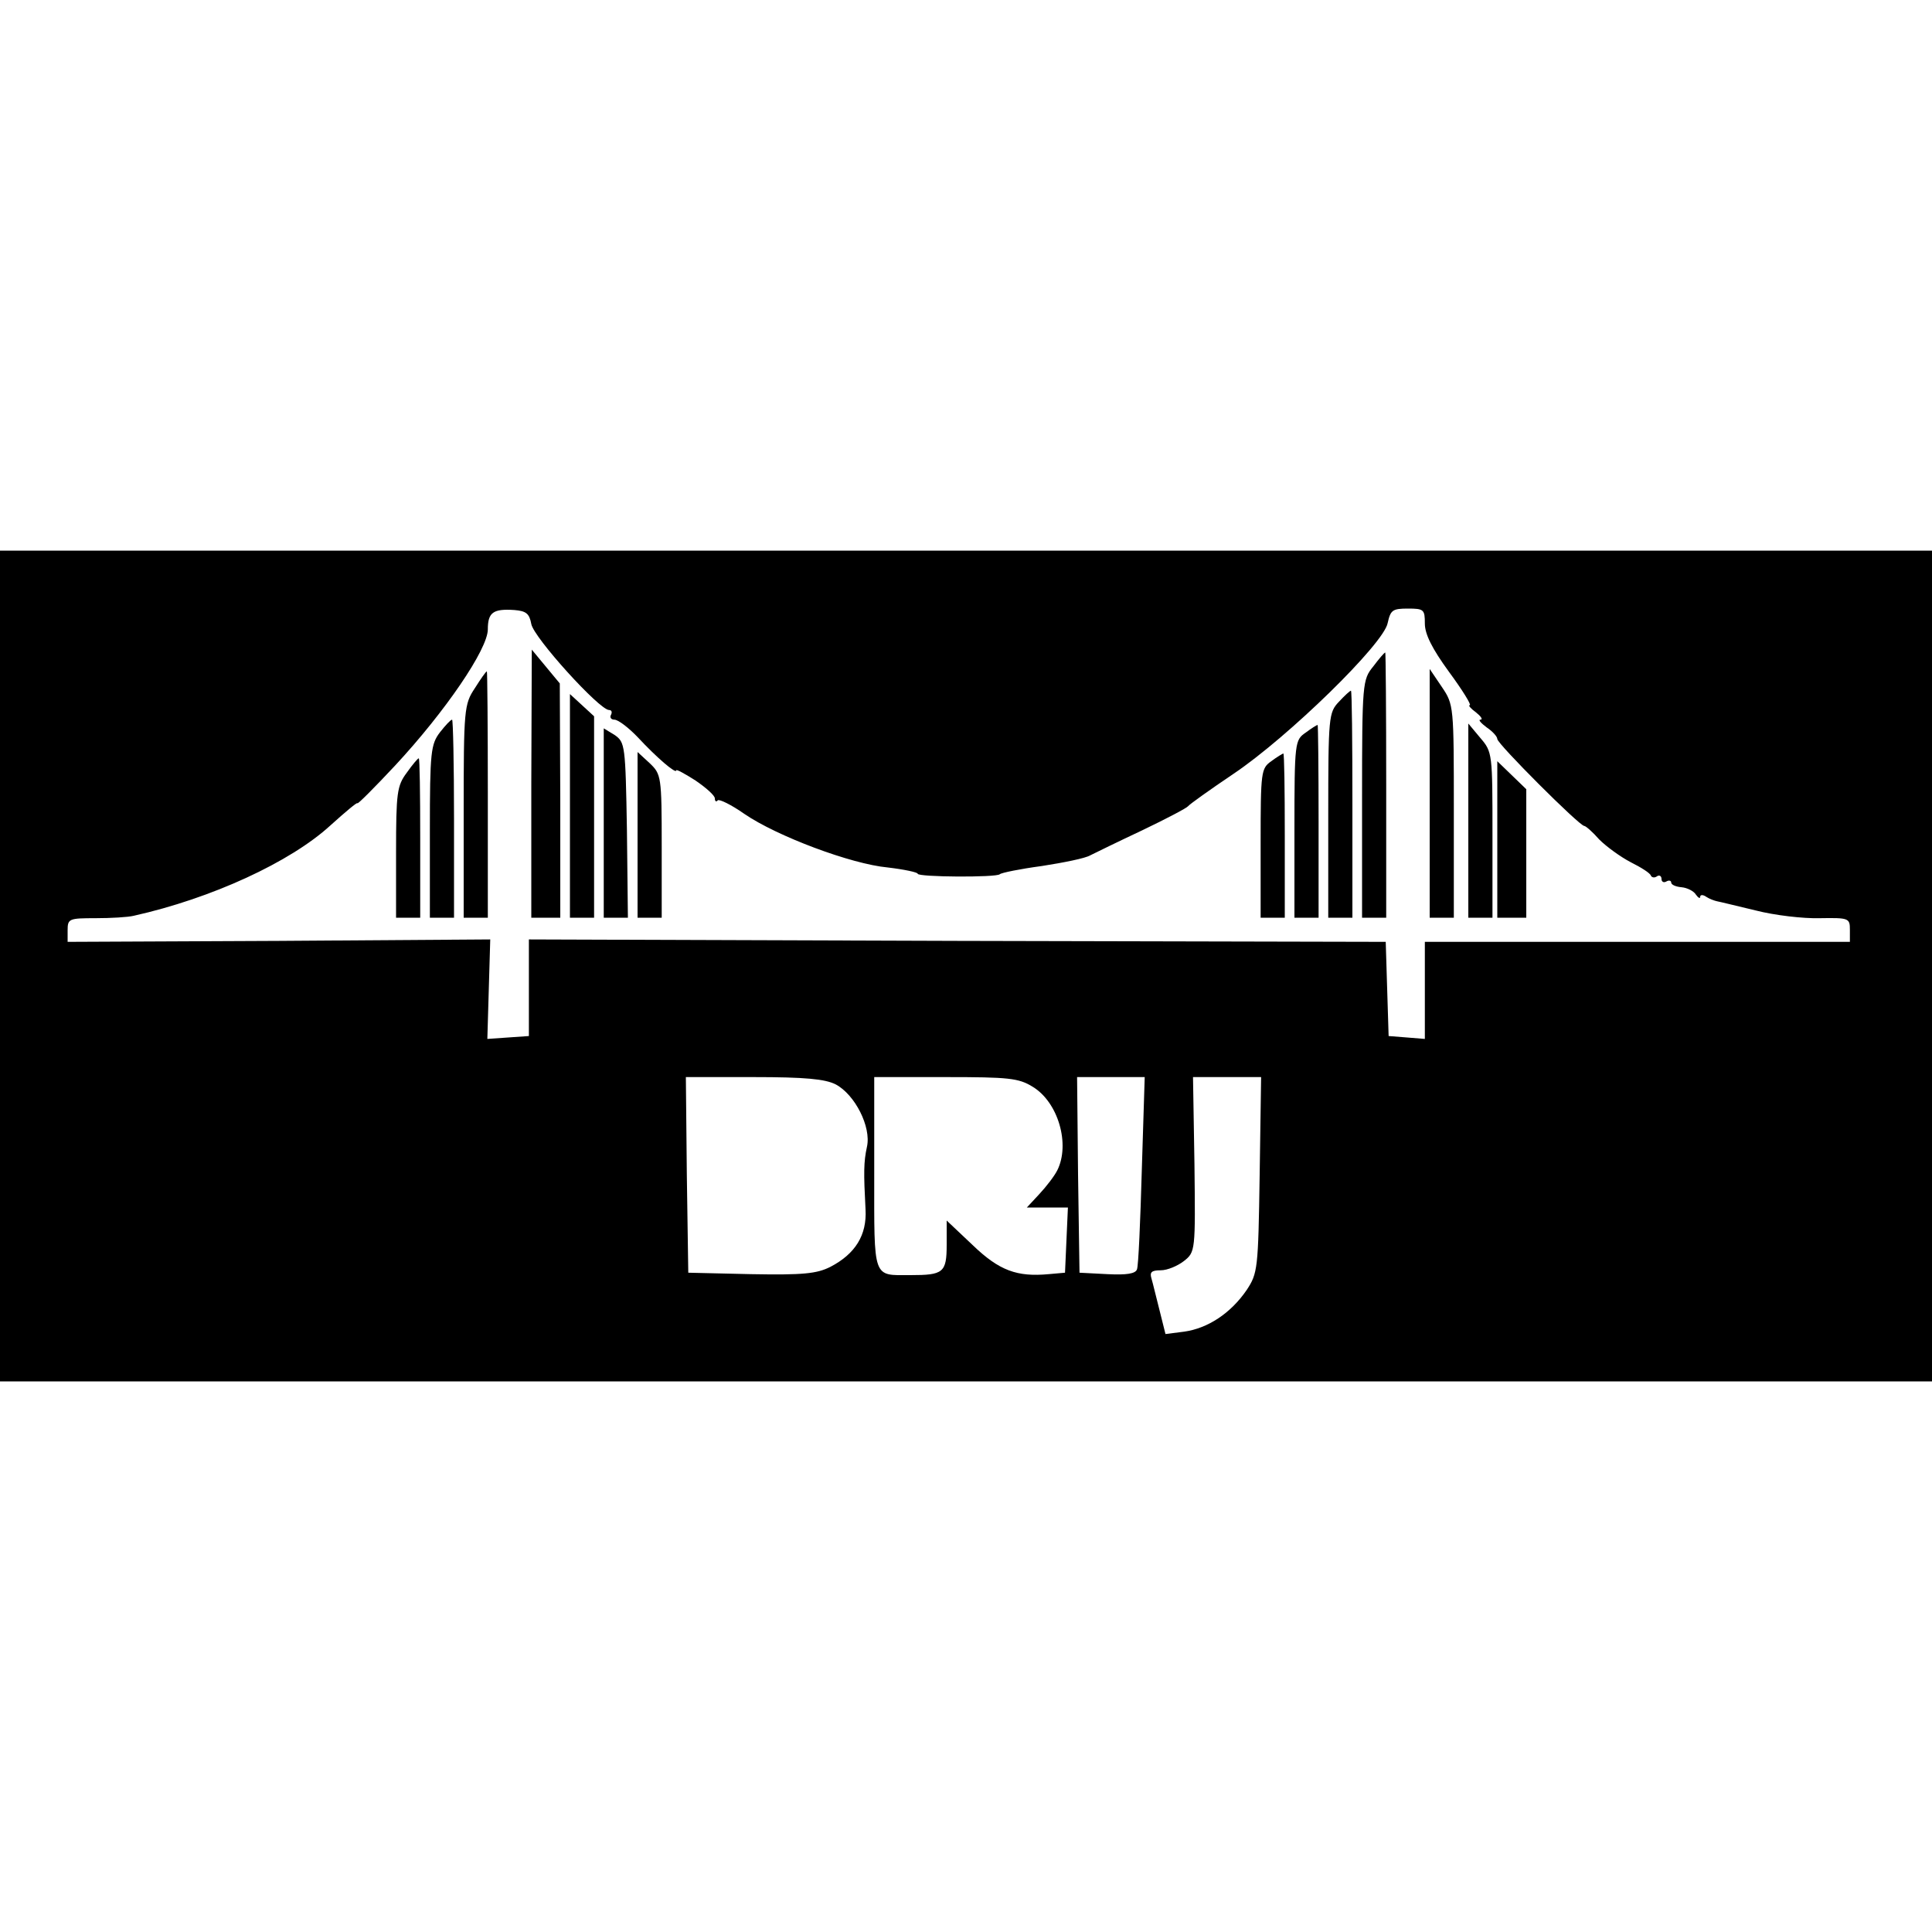
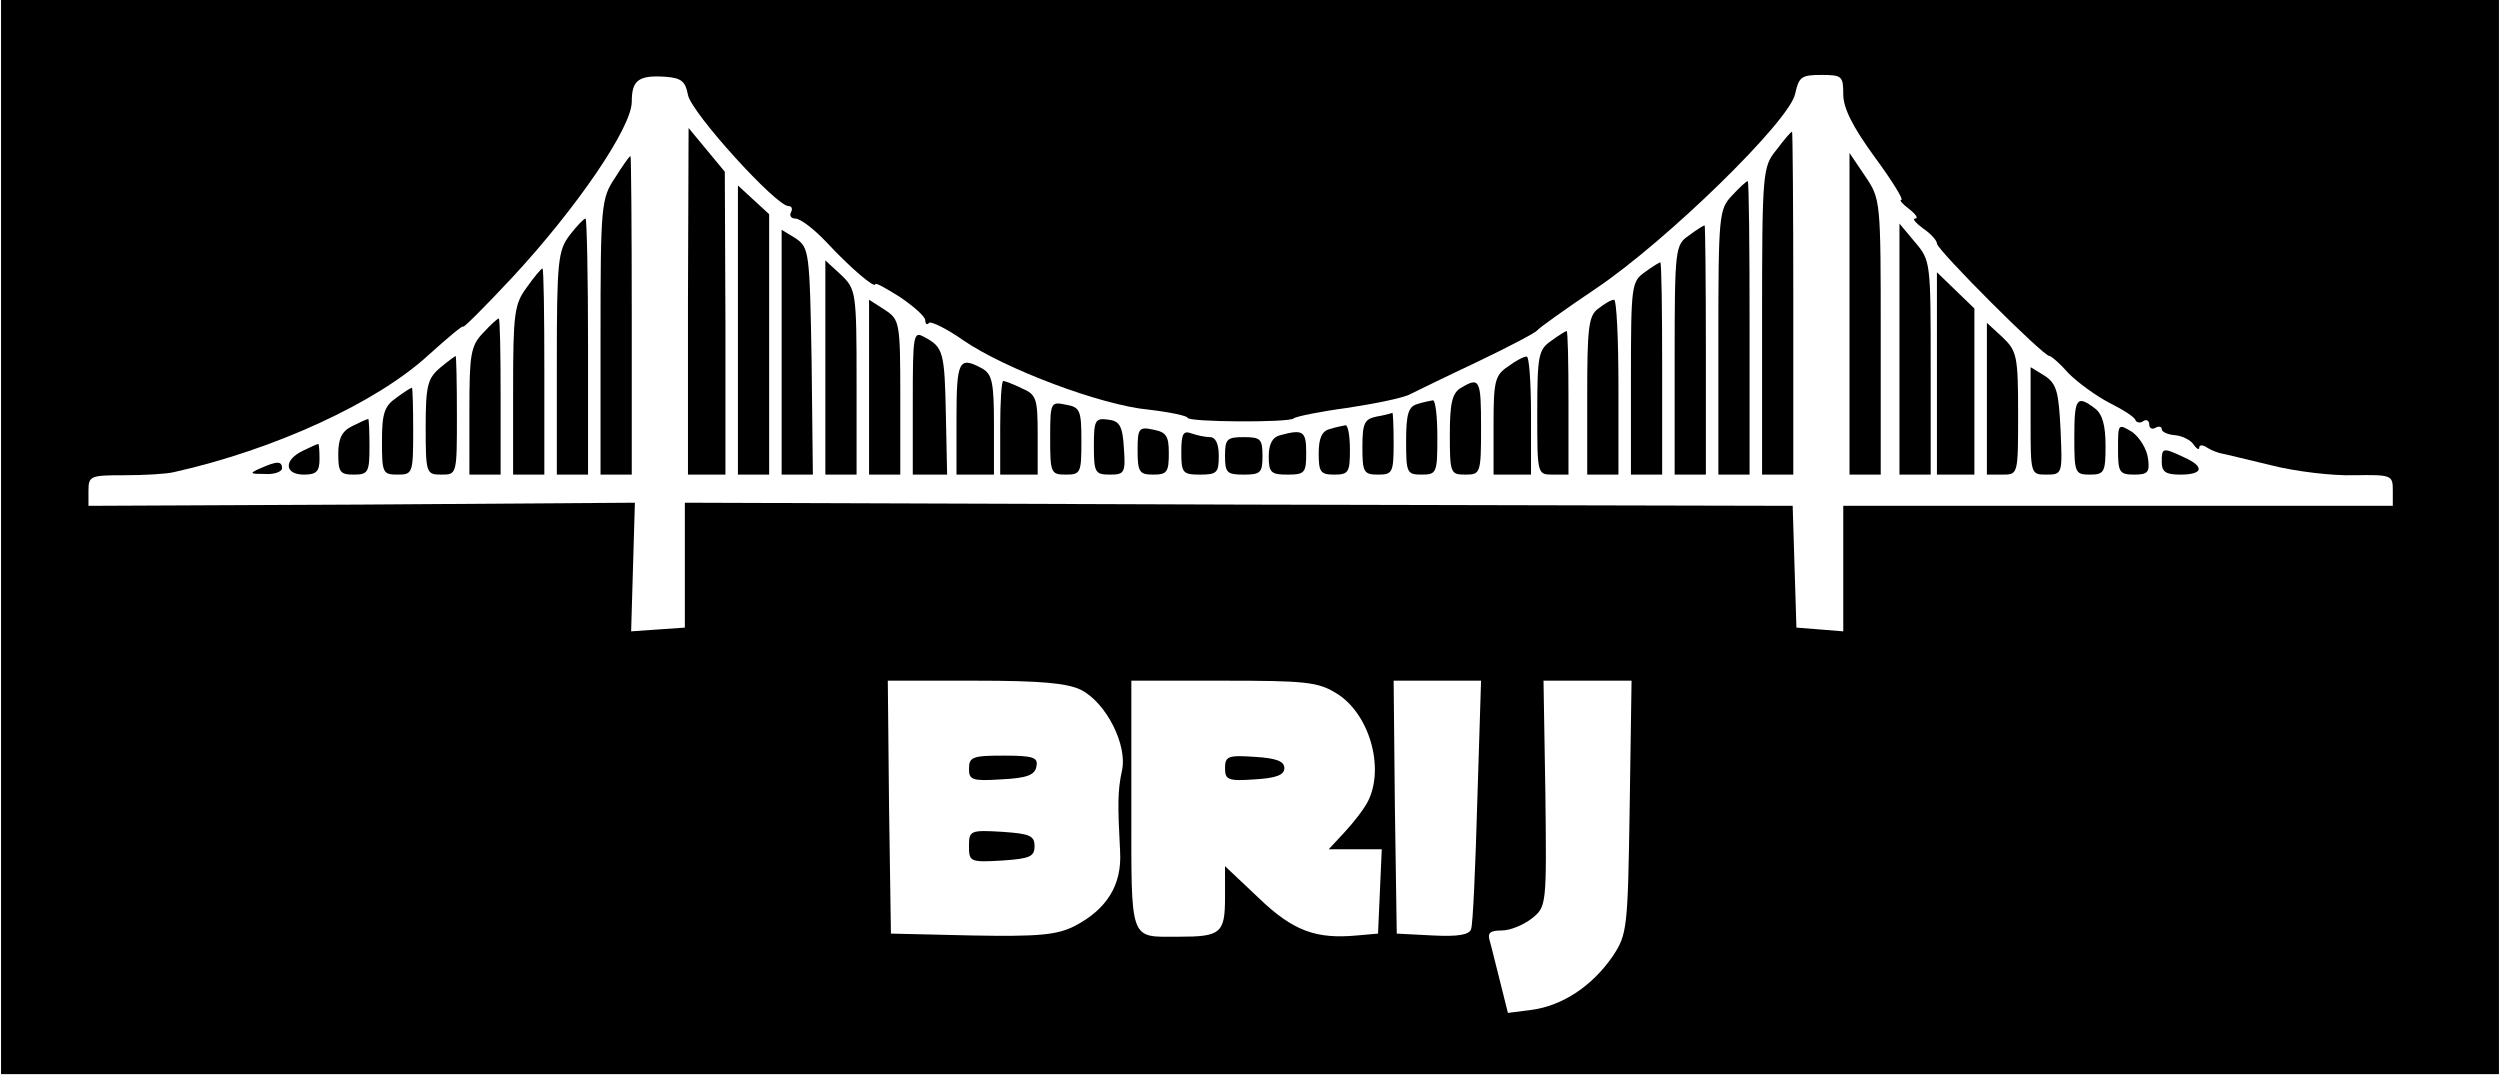
- <svg xmlns="http://www.w3.org/2000/svg" version="1.0" width="1920pt" height="1920pt" viewBox="0 0 1920 1920" preserveAspectRatio="xMidYMid meet">
-   <g transform="translate(0,1920) scale(0.48,-0.48)" fill="#000000" stroke="none">
-     <path d="M0 2000 l0 -860 2000 0 2000 0 0 860 0 860 -2000 0 -2000 0 0 -860z m1100 708 c5 -28 141 -178 161 -178 5 0 7 -4 4 -10 -3 -5 0 -10 7 -10 8 0 30 -17 49 -37 39 -42 79 -76 79 -68 0 3 18 -7 40 -21 22 -15 40 -31 40 -37 0 -6 3 -8 6 -4 3 3 28 -9 55 -28 67 -46 221 -104 297 -111 34 -4 62 -10 62 -13 0 -7 163 -8 170 -1 3 3 42 11 87 17 45 7 90 16 100 22 10 5 59 29 108 52 50 24 92 46 95 50 3 4 45 34 94 67 113 76 311 269 319 312 6 27 10 30 42 30 33 0 35 -2 35 -31 0 -22 15 -52 50 -100 28 -38 47 -69 43 -69 -4 0 2 -7 13 -15 10 -8 15 -15 9 -15 -5 0 1 -7 13 -16 12 -8 22 -19 22 -24 0 -10 170 -180 180 -180 3 0 17 -12 31 -28 15 -15 44 -36 65 -47 22 -11 41 -23 42 -28 2 -4 8 -5 13 -1 5 3 9 0 9 -6 0 -6 5 -8 10 -5 5 3 10 2 10 -2 0 -5 10 -9 22 -10 11 -1 25 -8 29 -15 5 -7 9 -9 9 -5 0 5 6 5 13 0 6 -4 17 -8 22 -9 6 -1 42 -10 80 -19 39 -10 98 -17 133 -16 60 1 62 0 62 -24 l0 -25 -440 0 -440 0 0 -101 0 -100 -37 3 -38 3 -3 97 -3 98 -887 2 -887 3 0 -100 0 -100 -43 -3 -43 -3 3 103 3 103 -437 -3 -438 -2 0 24 c0 24 3 25 58 25 31 0 67 2 79 5 161 36 324 111 407 187 31 28 56 49 56 46 0 -3 35 32 78 78 104 112 192 241 192 282 0 35 11 43 55 40 24 -2 31 -7 35 -29z m630 -953 c40 -21 74 -88 65 -129 -7 -32 -7 -54 -3 -130 3 -53 -21 -92 -73 -119 -28 -14 -56 -17 -164 -15 l-130 3 -3 203 -2 202 140 0 c107 0 148 -4 170 -15z m408 -5 c53 -32 78 -119 51 -173 -6 -12 -23 -34 -37 -49 l-26 -28 43 0 42 0 -3 -67 -3 -68 -34 -3 c-65 -6 -102 7 -157 60 l-54 51 0 -50 c0 -58 -7 -63 -75 -63 -79 0 -75 -11 -75 211 l0 199 148 0 c130 0 151 -2 180 -20z m226 -172 c-3 -106 -7 -199 -10 -206 -3 -9 -21 -12 -61 -10 l-58 3 -3 203 -2 202 70 0 70 0 -6 -192z m244 -10 c-3 -196 -4 -204 -27 -239 -33 -48 -80 -79 -129 -86 l-39 -5 -12 48 c-7 27 -14 57 -17 67 -4 13 0 17 19 17 14 0 35 9 48 19 24 19 24 21 22 200 l-3 181 71 0 70 0 -3 -202z" />
-     <path d="M1100 2378 l0 -278 30 0 30 0 0 243 -1 242 -29 35 -29 35 -1 -277z" />
-     <path d="M2843 2620 c-22 -27 -23 -34 -23 -274 l0 -246 25 0 25 0 0 275 c0 151 -1 275 -2 274 -2 0 -13 -13 -25 -29z" />
-     <path d="M983 2575 c-22 -33 -23 -44 -23 -255 l0 -220 25 0 25 0 0 255 c0 140 -1 255 -2 255 -2 0 -13 -16 -25 -35z" />
-     <path d="M2960 2357 l0 -257 25 0 25 0 0 221 c0 218 0 220 -25 257 l-25 37 0 -258z" />
-     <path d="M2772 2547 c-21 -22 -22 -31 -22 -235 l0 -212 25 0 25 0 0 235 c0 129 -1 235 -3 235 -2 0 -13 -10 -25 -23z" />
-     <path d="M1180 2332 l0 -232 25 0 25 0 0 208 0 209 -25 23 -25 23 0 -231z" />
-     <path d="M911 2484 c-19 -25 -21 -40 -21 -205 l0 -179 25 0 25 0 0 205 c0 113 -2 205 -4 205 -3 0 -14 -12 -25 -26z" />
-     <path d="M2703 2483 c-22 -15 -23 -20 -23 -199 l0 -184 25 0 25 0 0 200 c0 110 -1 200 -2 199 -2 0 -13 -7 -25 -16z" />
-     <path d="M3040 2301 l0 -201 25 0 25 0 0 171 c0 168 0 172 -25 201 l-25 30 0 -201z" />
-     <path d="M1250 2296 l0 -196 25 0 25 0 -2 181 c-3 176 -4 182 -25 197 l-23 14 0 -196z" />
-     <path d="M1320 2272 l0 -172 25 0 25 0 0 148 c0 145 -1 149 -25 172 l-25 23 0 -171z" />
-     <path d="M2632 2424 c-21 -15 -22 -21 -22 -170 l0 -154 25 0 25 0 0 170 c0 94 -1 170 -3 170 -1 0 -13 -7 -25 -16z" />
-     <path d="M842 2400 c-20 -27 -22 -41 -22 -165 l0 -135 25 0 25 0 0 165 c0 91 -1 165 -3 165 -2 0 -13 -13 -25 -30z" />
-     <path d="M3100 2262 l0 -162 30 0 30 0 0 133 0 133 -30 29 -30 29 0 -162z" />
+ <svg xmlns="http://www.w3.org/2000/svg" version="1.0" width="118.703" height="51" viewBox="0 0 400 172" preserveAspectRatio="xMidYMid meet">
+   <g transform="translate(0,172) scale(0.1,-0.1)" fill="#000000" stroke="none">
+     <path d="M0 860 l0 -860 2000 0 2000 0 0 860 0 860 -2000 0 -2000 0 0 -860z m1100 708 c5 -28 141 -178 161 -178 5 0 7 -4 4 -10 -3 -5 0 -10 7 -10 8 0 30 -17 49 -37 39 -42 79 -76 79 -68 0 3 18 -7 40 -21 22 -15 40 -31 40 -37 0 -6 3 -8 6 -4 3 3 28 -9 55 -28 67 -46 221 -104 297 -111 34 -4 62 -10 62 -13 0 -7 163 -8 170 -1 3 3 42 11 87 17 45 7 90 16 100 22 10 5 59 29 108 52 50 24 92 46 95 50 3 4 45 34 94 67 113 76 311 269 319 312 6 27 10 30 42 30 33 0 35 -2 35 -31 0 -22 15 -52 50 -100 28 -38 47 -69 43 -69 -4 0 2 -7 13 -15 10 -8 15 -15 9 -15 -5 0 1 -7 13 -16 12 -8 22 -19 22 -24 0 -10 170 -180 180 -180 3 0 17 -12 31 -28 15 -15 44 -36 65 -47 22 -11 41 -23 42 -28 2 -4 8 -5 13 -1 5 3 9 0 9 -6 0 -6 5 -8 10 -5 5 3 10 2 10 -2 0 -5 10 -9 22 -10 11 -1 25 -8 29 -15 5 -7 9 -9 9 -5 0 5 6 5 13 0 6 -4 17 -8 22 -9 6 -1 42 -10 80 -19 39 -10 98 -17 133 -16 60 1 62 0 62 -24 l0 -25 -440 0 -440 0 0 -101 0 -100 -37 3 -38 3 -3 97 -3 98 -887 2 -887 3 0 -100 0 -100 -43 -3 -43 -3 3 103 3 103 -437 -3 -438 -2 0 24 c0 24 3 25 58 25 31 0 67 2 79 5 161 36 324 111 407 187 31 28 56 49 56 46 0 -3 35 32 78 78 104 112 192 241 192 282 0 35 11 43 55 40 24 -2 31 -7 35 -29z m630 -953 c40 -21 74 -88 65 -129 -7 -32 -7 -54 -3 -130 3 -53 -21 -92 -73 -119 -28 -14 -56 -17 -164 -15 l-130 3 -3 203 -2 202 140 0 c107 0 148 -4 170 -15z m408 -5 c53 -32 78 -119 51 -173 -6 -12 -23 -34 -37 -49 l-26 -28 43 0 42 0 -3 -68 -3 -67 -34 -3 c-65 -6 -102 7 -157 60 l-54 51 0 -50 c0 -58 -7 -63 -75 -63 -79 0 -75 -11 -75 211 l0 199 148 0 c130 0 151 -2 180 -20z m226 -172 c-3 -106 -7 -199 -10 -206 -3 -9 -21 -12 -61 -10 l-58 3 -3 203 -2 202 70 0 70 0 -6 -192z m244 -10 c-3 -196 -4 -204 -27 -239 -33 -48 -80 -79 -129 -86 l-39 -5 -12 48 c-7 27 -14 57 -17 67 -4 13 0 17 19 17 14 0 35 9 48 19 24 19 24 21 22 200 l-3 181 71 0 70 0 -3 -202z" />
+     <path d="M1100 1238 l0 -278 30 0 30 0 0 243 -1 242 -29 35 -29 35 -1 -277z" />
+     <path d="M2843 1480 c-22 -27 -23 -34 -23 -274 l0 -246 25 0 25 0 0 275 c0 151 -1 275 -2 274 -2 0 -13 -13 -25 -29z" />
+     <path d="M983 1435 c-22 -33 -23 -44 -23 -255 l0 -220 25 0 25 0 0 255 c0 140 -1 255 -2 255 -2 0 -13 -16 -25 -35z" />
+     <path d="M2960 1217 l0 -257 25 0 25 0 0 221 c0 218 0 220 -25 257 l-25 37 0 -258z" />
+     <path d="M2772 1407 c-21 -22 -22 -31 -22 -235 l0 -212 25 0 25 0 0 235 c0 129 -1 235 -3 235 -2 0 -13 -10 -25 -23z" />
+     <path d="M1180 1192 l0 -232 25 0 25 0 0 208 0 209 -25 23 -25 23 0 -231z" />
+     <path d="M911 1344 c-19 -25 -21 -40 -21 -205 l0 -179 25 0 25 0 0 205 c0 113 -2 205 -4 205 -3 0 -14 -12 -25 -26z" />
+     <path d="M2703 1343 c-22 -15 -23 -20 -23 -199 l0 -184 25 0 25 0 0 200 c0 110 -1 200 -2 199 -2 0 -13 -7 -25 -16z" />
+     <path d="M3040 1161 l0 -201 25 0 25 0 0 171 c0 168 0 172 -25 201 l-25 30 0 -201z" />
+     <path d="M1250 1156 l0 -196 25 0 25 0 -2 181 c-3 176 -4 182 -25 197 l-23 14 0 -196z" />
+     <path d="M1320 1132 l0 -172 25 0 25 0 0 148 c0 145 -1 149 -25 172 l-25 23 0 -171z" />
+     <path d="M2632 1284 c-21 -15 -22 -21 -22 -170 l0 -154 25 0 25 0 0 170 c0 94 -1 170 -3 170 -1 0 -13 -7 -25 -16z" />
+     <path d="M842 1260 c-20 -27 -22 -41 -22 -165 l0 -135 25 0 25 0 0 165 c0 91 -1 165 -3 165 -2 0 -13 -13 -25 -30z" />
+     <path d="M3100 1122 l0 -162 30 0 30 0 0 133 0 133 -30 29 -30 29 0 -162z" />
+     <path d="M1390 1100 l0 -140 25 0 25 0 0 124 c0 121 -1 124 -25 140 l-25 16 0 -140z" />
+     <path d="M2558 1226 c-16 -11 -18 -31 -18 -140 l0 -126 25 0 25 0 0 140 c0 77 -3 140 -7 140 -5 0 -16 -7 -25 -14z" />
+     <path d="M772 1187 c-20 -21 -22 -34 -22 -125 l0 -102 25 0 25 0 0 125 c0 69 -1 125 -3 125 -2 0 -13 -10 -25 -23z" />
+     <path d="M3180 1082 l0 -122 25 0 c25 0 25 0 25 98 0 92 -2 100 -25 122 l-25 23 0 -121z" />
+     <path d="M1460 1075 l0 -115 28 0 27 0 -2 95 c-2 101 -4 109 -34 125 -18 10 -19 7 -19 -105z" />
+     <path d="M2482 1174 c-20 -14 -22 -23 -22 -115 0 -99 0 -99 25 -99 l25 0 0 115 c0 63 -1 115 -3 115 -1 0 -13 -7 -25 -16z" />
+     <path d="M703 1131 c-20 -17 -23 -29 -23 -95 0 -74 1 -76 25 -76 25 0 25 0 25 95 0 52 -1 95 -2 95 -2 -1 -13 -9 -25 -19z" />
+     <path d="M2413 1133 c-21 -14 -23 -24 -23 -94 l0 -79 30 0 30 0 0 95 c0 52 -3 95 -7 94 -5 0 -18 -7 -30 -16z" />
+     <path d="M1530 1050 l0 -90 30 0 30 0 0 80 c0 68 -3 81 -19 90 -37 20 -41 13 -41 -80z" />
+     <path d="M3250 1046 c0 -85 0 -86 25 -86 26 0 26 1 23 71 -3 61 -6 74 -25 87 l-23 14 0 -86z" />
+     <path d="M1600 1035 l0 -75 30 0 30 0 0 63 c0 59 -2 65 -25 75 -14 7 -28 12 -30 12 -3 0 -5 -34 -5 -75z" />
+     <path d="M2338 1099 c-14 -8 -18 -24 -18 -74 0 -63 1 -65 25 -65 24 0 25 2 25 75 0 77 -2 82 -32 64z" />
+     <path d="M633 1083 c-19 -13 -23 -25 -23 -69 0 -51 1 -54 25 -54 24 0 25 2 25 70 0 39 -1 70 -2 69 -2 0 -13 -7 -25 -16z" />
+     <path d="M1680 1019 c0 -56 1 -59 25 -59 24 0 25 3 25 54 0 49 -2 54 -25 58 -24 5 -25 4 -25 -53z" />
+     <path d="M2268 1073 c-14 -4 -18 -15 -18 -59 0 -51 1 -54 25 -54 24 0 25 3 25 60 0 33 -3 59 -7 59 -5 -1 -16 -3 -25 -6z" />
+     <path d="M3320 1020 c0 -57 1 -60 25 -60 23 0 25 4 25 46 0 33 -5 51 -17 60 -29 22 -33 17 -33 -46z" />
+     <path d="M2203 1053 c-20 -4 -23 -11 -23 -49 0 -40 2 -44 25 -44 23 0 25 3 25 50 0 28 -1 49 -2 49 -2 -1 -13 -4 -25 -6z" />
+     <path d="M563 1038 c-17 -8 -23 -20 -23 -45 0 -29 3 -33 25 -33 23 0 25 4 25 45 0 25 -1 45 -2 44 -2 0 -13 -5 -25 -11z" />
+     <path d="M1750 1006 c0 -43 2 -46 26 -46 23 0 25 3 22 43 -2 35 -7 43 -25 45 -21 3 -23 -1 -23 -42z" />
+     <path d="M1820 999 c0 -35 3 -39 25 -39 22 0 25 4 25 34 0 28 -4 34 -25 38 -23 5 -25 2 -25 -33z" />
+     <path d="M2128 1033 c-13 -3 -18 -15 -18 -39 0 -30 3 -34 25 -34 23 0 25 4 25 40 0 22 -3 39 -7 39 -5 -1 -16 -3 -25 -6z" />
+     <path d="M3390 1001 c0 -37 2 -41 26 -41 22 0 25 4 22 26 -2 15 -13 33 -25 42 -23 14 -23 14 -23 -27z" />
+     <path d="M1890 996 c0 -33 2 -36 30 -36 27 0 30 3 30 30 0 19 -5 30 -14 30 -8 0 -21 3 -30 6 -13 5 -16 -1 -16 -30z" />
+     <path d="M2048 1023 c-12 -3 -18 -14 -18 -34 0 -26 4 -29 30 -29 28 0 30 3 30 35 0 35 -5 38 -42 28z" />
+     <path d="M1960 990 c0 -27 3 -30 30 -30 27 0 30 3 30 30 0 27 -3 30 -30 30 -27 0 -30 -3 -30 -30z" />
+     <path d="M483 998 c-31 -15 -29 -38 2 -38 20 0 25 5 25 25 0 14 -1 25 -2 24 -2 0 -13 -5 -25 -11z" />
+     <path d="M3460 980 c0 -16 7 -20 30 -20 37 0 39 13 5 28 -34 16 -35 15 -35 -8z" />
+     <path d="M415 970 c-18 -8 -17 -9 8 -9 15 -1 27 4 27 9 0 12 -8 12 -35 0z" />
+     <path d="M1550 489 c0 -18 5 -20 52 -17 41 2 54 7 56 21 3 14 -5 17 -52 17 -50 0 -56 -2 -56 -21z" />
+     <path d="M1550 365 c0 -25 2 -26 53 -23 44 3 52 6 52 23 0 17 -8 20 -52 23 -51 3 -53 2 -53 -23z" />
+     <path d="M1960 490 c0 -19 5 -21 48 -18 34 2 47 7 47 18 0 11 -13 16 -47 18 -43 3 -48 1 -48 -18z" />
  </g>
</svg>
